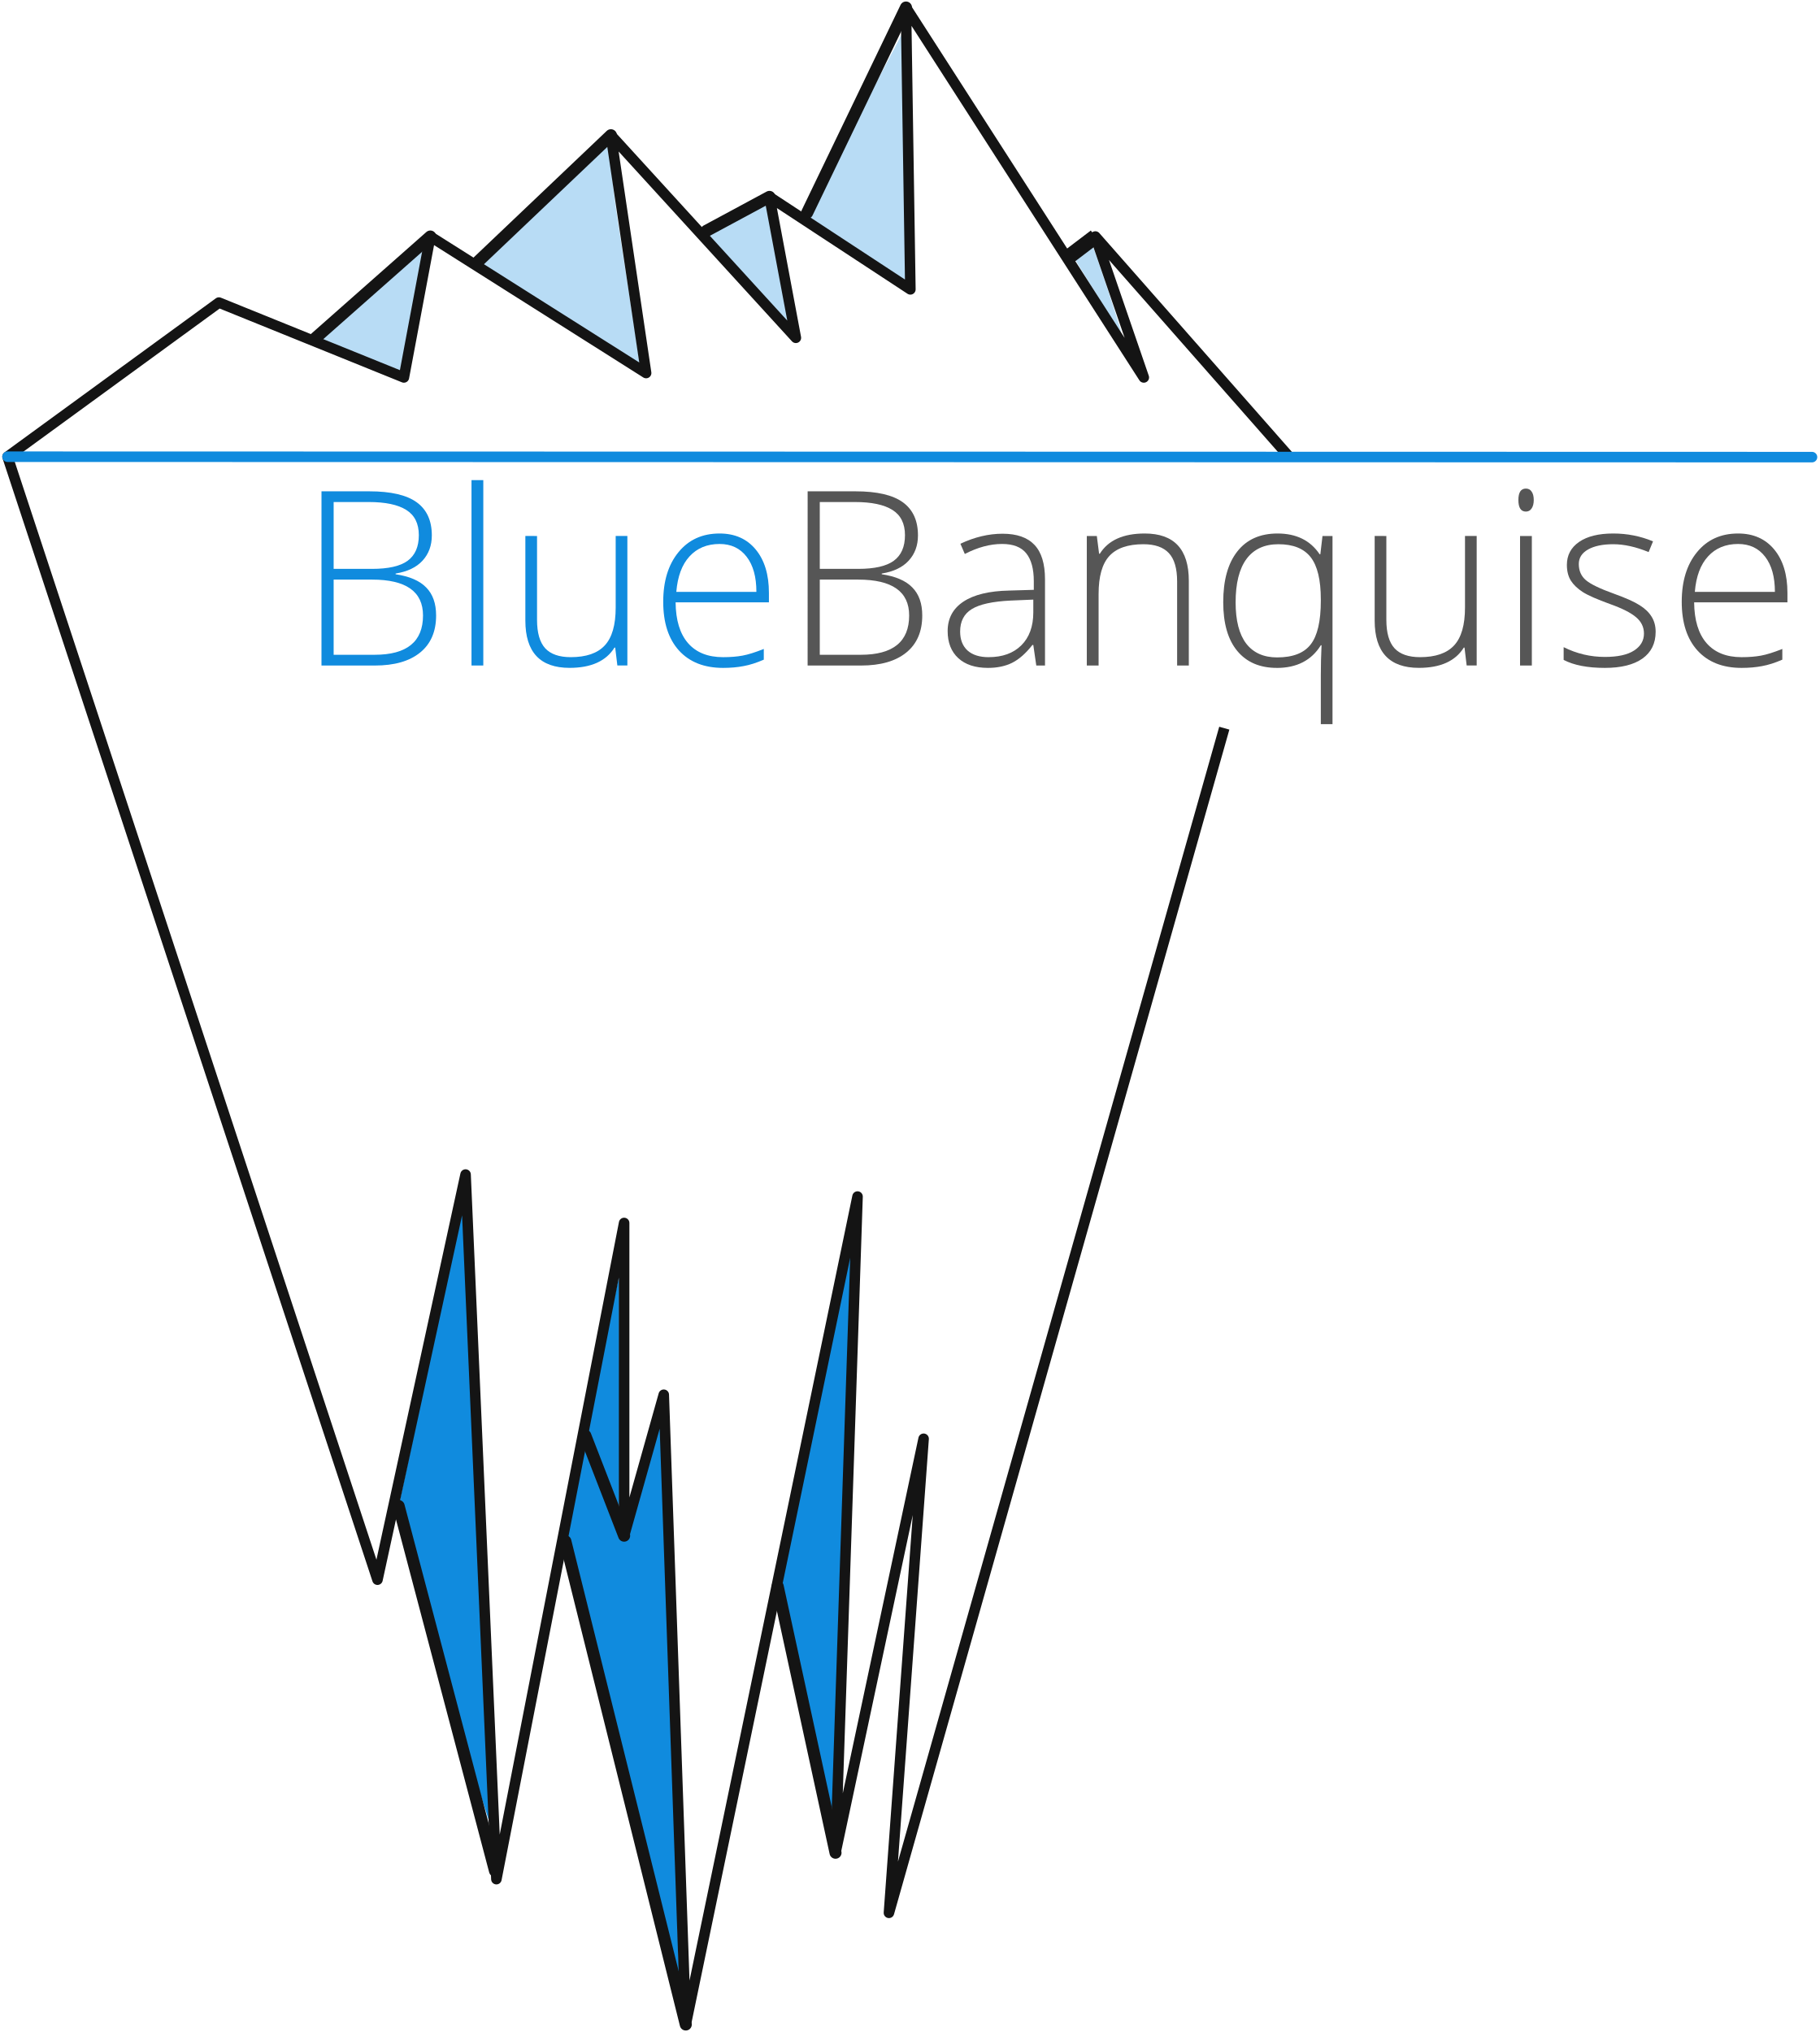
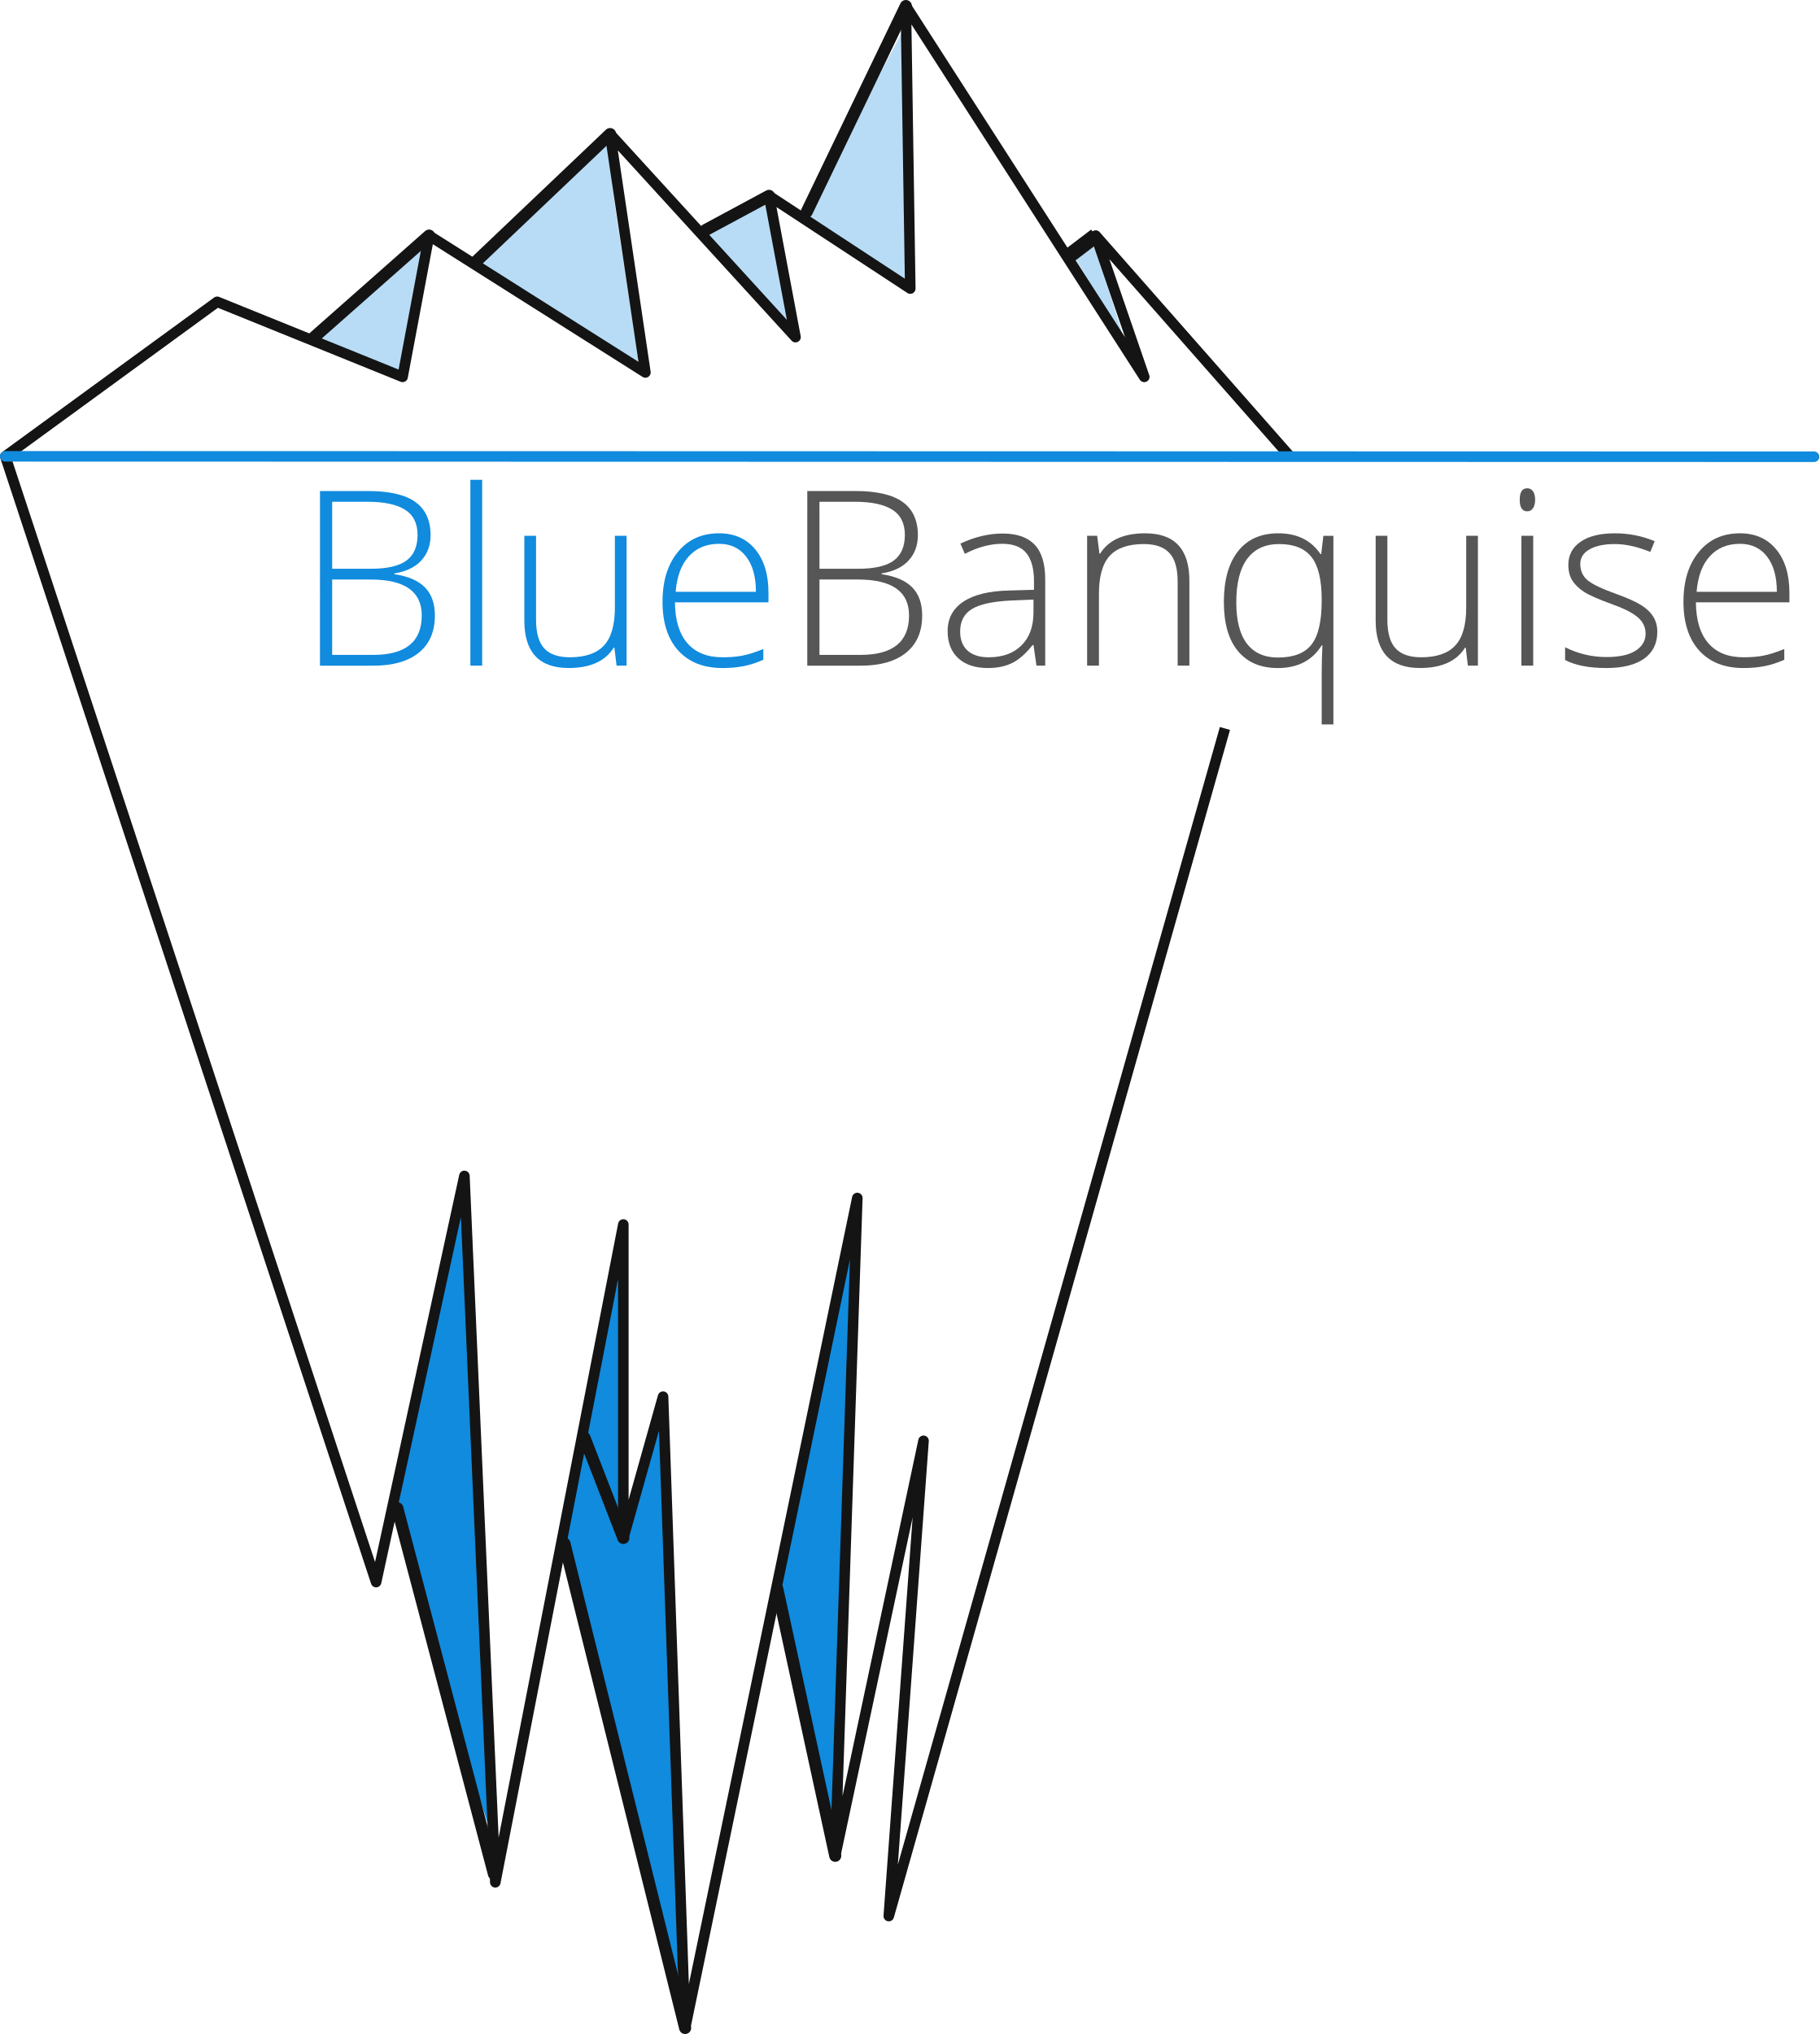
- <svg xmlns="http://www.w3.org/2000/svg" width="60.495mm" height="67.57mm" viewBox="0 0 120.989 135.14" version="1.1" id="svg8">
+ <svg xmlns="http://www.w3.org/2000/svg" width="95.497mm" height="106.765mm" viewBox="0 0 190.994 213.53" version="1.1" id="svg8">
  <defs id="defs2" />
-   <g id="layer1" transform="translate(-43.6939,-45.90023)">
-     <path style="opacity:0.3;fill:#108bde;fill-opacity:1;stroke:none;stroke-width:0.779;stroke-miterlimit:4;stroke-dasharray:none;stroke-opacity:1" d="m 116.954,66.027 c -0.681,-1.088 -1.378,-2.213 -1.549,-2.501 l -0.31,-0.523 0.578,-0.435 c 0.318,-0.239 0.618,-0.387 0.667,-0.329 0.12,0.144 1.953,5.677 1.897,5.727 -0.025,0.022 -0.602,-0.85 -1.283,-1.938 z" id="path874" />
-     <path style="opacity:0.3;fill:#108bde;fill-opacity:1;stroke:none;stroke-width:0.633;stroke-miterlimit:4;stroke-dasharray:none;stroke-opacity:1" d="m 100.486,62.761 c -1.843,-1.11 -3.352,-2.06 -3.354,-2.109 -0.002,-0.05 1.48,-2.9 3.292,-6.334 l 3.295,-6.244 0.073,2.714 c 0.159,5.914 0.244,14.007 0.147,14 -0.056,-0.004 -1.61,-0.916 -3.453,-2.026 z" id="path872" />
-     <path style="opacity:0.3;fill:#108bde;fill-opacity:1;stroke:none;stroke-width:0.723;stroke-miterlimit:4;stroke-dasharray:none;stroke-opacity:1" d="m 93.314,64.717 c -2.226,-2.45 -2.771,-3.118 -2.639,-3.238 0.295,-0.27 3.871,-2.267 3.938,-2.199 0.099,0.099 1.582,8.123 1.542,8.338 -0.019,0.103 -1.293,-1.198 -2.84,-2.9 z" id="path870" />
-     <path style="opacity:0.3;fill:#108bde;fill-opacity:1;stroke:none;stroke-width:0.618;stroke-miterlimit:4;stroke-dasharray:none;stroke-opacity:1" d="m 80.673,66.958 c -3.012,-1.826 -5.456,-3.365 -5.429,-3.42 0.077,-0.163 8.805,-8.157 8.906,-8.157 0.051,0 0.203,2.454 0.623,5.17 0.42,2.715 0.931,6.017 1.136,7.338 0.205,1.321 0.343,2.398 0.307,2.395 -0.036,-0.003 -2.531,-1.5 -5.543,-3.326 z" id="path868" />
-     <path style="opacity:0.3;fill:#108bde;fill-opacity:1;stroke:none;stroke-width:0.669;stroke-miterlimit:4;stroke-dasharray:none;stroke-opacity:1" d="m 67.724,69.828 c -1.399,-0.544 -2.644,-1.033 -2.767,-1.084 -0.187,-0.079 0.376,-0.625 3.33,-3.232 1.955,-1.726 3.567,-3.126 3.582,-3.113 0.022,0.02 -1.442,7.746 -1.569,8.282 -0.02,0.085 -0.995,-0.238 -2.575,-0.853 z" id="path866" />
-     <path style="opacity:1;fill:#108bde;fill-opacity:1;stroke:none;stroke-width:0.65;stroke-miterlimit:4;stroke-dasharray:none;stroke-opacity:1" d="m 98.968,166.14 c -0.05,-0.156 -0.87,-3.535 -1.823,-7.51 l -1.733,-7.227 2.479,-11.343 c 1.363,-6.239 2.485,-11.335 2.492,-11.324 0.008,0.009 -0.272,8.01 -0.62,17.778 -0.348,9.768 -0.65,18.243 -0.669,18.834 -0.023,0.709 -0.067,0.978 -0.126,0.792 z" id="path882" />
-     <path style="opacity:1;fill:#108bde;fill-opacity:1;stroke:none;stroke-width:0.707;stroke-miterlimit:4;stroke-dasharray:none;stroke-opacity:1" d="m 83.722,143.758 -1.105,-2.385 0.557,-2.692 c 0.306,-1.481 0.812,-3.869 1.124,-5.307 l 0.567,-2.615 0.015,7.691 c 0.008,4.23 -1.02e-4,7.691 -0.019,7.691 -0.018,0 -0.531,-1.073 -1.139,-2.385 z" id="path878" />
-     <path style="opacity:1;fill:#108bde;fill-opacity:1;stroke:none;stroke-width:0.636;stroke-miterlimit:4;stroke-dasharray:none;stroke-opacity:1" d="m 85.036,163.368 c -2.1,-8.522 -3.852,-15.573 -3.894,-15.669 -0.064,-0.146 0.882,-5.628 1.063,-6.161 0.032,-0.095 0.576,1.082 1.209,2.616 0.633,1.534 1.205,2.881 1.271,2.993 0.177,0.3 0.742,0.265 0.933,-0.058 0.085,-0.144 0.573,-1.832 1.084,-3.75 0.893,-3.348 0.931,-3.461 0.96,-2.791 0.142,3.361 1.25,37.74 1.224,37.99 -0.018,0.179 -1.751,-6.647 -3.851,-15.169 z" id="path880" />
-     <path style="opacity:1;fill:#108bde;fill-opacity:1;stroke:none;stroke-width:0.603;stroke-miterlimit:4;stroke-dasharray:none;stroke-opacity:1" d="m 73.163,156.764 -2.958,-10.703 2.108,-9.938 c 1.178,-5.553 2.12,-9.77 2.135,-9.558 0.081,1.127 2.103,41.12 2.077,41.318 -0.017,0.129 -1.735,-5.233 -3.362,-11.12 z" id="path876" />
-     <path style="fill:none;stroke:#141414;stroke-width:0.7;stroke-linecap:butt;stroke-linejoin:round;stroke-miterlimit:4;stroke-dasharray:none;stroke-opacity:1" d="m 125.11,94.328 -22.301,78.787 2.305,-31.528 -5.858,27.531 1.464,-43.64 -11.422,55.062 -1.464,-41.882 -2.636,9.372 v -20.795 l -8.494,43.64 -2.05,-46.861 -5.858,26.945 -24.602,-74.685 14.058,-10.251 12.301,4.979 1.757,-9.372 14.351,9.079 -2.343,-15.816 12.301,13.473 -1.757,-9.372 9.372,6.151 -0.293,-18.745 15.816,24.602 -3.222,-9.372 12.887,14.644" id="path899" />
-     <path style="fill:none;stroke:#141414;stroke-width:0.8;stroke-linecap:round;stroke-linejoin:miter;stroke-miterlimit:4;stroke-dasharray:none;stroke-opacity:1" d="m 72.311,61.63 -7.646,6.756" id="path901" />
-     <path style="fill:none;stroke:#141414;stroke-width:0.8;stroke-linecap:round;stroke-linejoin:miter;stroke-miterlimit:4;stroke-dasharray:none;stroke-opacity:1" d="m 84.319,54.894 -8.855,8.42" id="path903" />
-     <path style="fill:none;stroke:#141414;stroke-width:0.8;stroke-linecap:round;stroke-linejoin:miter;stroke-miterlimit:4;stroke-dasharray:none;stroke-opacity:1" d="m 94.863,58.994 -4.185,2.254" id="path905" />
-     <path style="fill:none;stroke:#141414;stroke-width:0.8;stroke-linecap:round;stroke-linejoin:miter;stroke-miterlimit:4;stroke-dasharray:none;stroke-opacity:1" d="M 103.942,46.4 97.368,60.052" id="path907" />
-     <path style="fill:none;stroke:#141414;stroke-width:1;stroke-linecap:butt;stroke-linejoin:miter;stroke-miterlimit:4;stroke-dasharray:none;stroke-opacity:1" d="m 116.536,61.63 -2.028,1.54" id="path911" />
-     <path style="fill:none;stroke:#141414;stroke-width:0.8;stroke-linecap:round;stroke-linejoin:miter;stroke-miterlimit:4;stroke-dasharray:none;stroke-opacity:1" d="m 70.204,146.061 6.407,24.262" id="path913" />
-     <path style="fill:none;stroke:#141414;stroke-width:0.8;stroke-linecap:round;stroke-linejoin:miter;stroke-miterlimit:4;stroke-dasharray:none;stroke-opacity:1" d="m 85.198,148.031 -2.581,-6.657" id="path915" />
-     <path style="fill:none;stroke:#141414;stroke-width:0.8;stroke-linecap:round;stroke-linejoin:miter;stroke-miterlimit:4;stroke-dasharray:none;stroke-opacity:1" d="M 89.298,180.541 81.291,148.403" id="path917" />
-     <path style="fill:none;stroke:#141414;stroke-width:0.8;stroke-linecap:round;stroke-linejoin:miter;stroke-miterlimit:4;stroke-dasharray:none;stroke-opacity:1" d="M 99.256,169.118 95.412,151.403" id="path919" />
-     <path style="fill:none;stroke:#108bde;stroke-width:0.7;stroke-linecap:round;stroke-linejoin:miter;stroke-miterlimit:4;stroke-dasharray:none;stroke-opacity:1" d="m 44.194,76.274 119.998,0.027" id="path937" />
-     <g aria-label="BlueBanquise" style="font-style:normal;font-weight:normal;font-size:21.167px;line-height:1.25;font-family:sans-serif;letter-spacing:0px;word-spacing:0px;fill:#108bde;fill-opacity:1;stroke:none;stroke-width:0.529" id="text847">
+   <g id="layer1" transform="translate(-43.84389,32.5896)">
+     <path style="opacity:0.3;fill:#108bde;fill-opacity:1;stroke:none;stroke-width:1.233;stroke-miterlimit:4;stroke-dasharray:none;stroke-opacity:1" d="m 159.533,-0.898 c -1.078,-1.721 -2.181,-3.503 -2.451,-3.958 l -0.491,-0.828 0.915,-0.688 c 0.503,-0.378 0.978,-0.613 1.055,-0.521 0.191,0.228 3.091,8.983 3.002,9.062 -0.039,0.034 -0.953,-1.346 -2.031,-3.067 z" id="path874" />
+     <path style="opacity:0.3;fill:#108bde;fill-opacity:1;stroke:none;stroke-width:1.001;stroke-miterlimit:4;stroke-dasharray:none;stroke-opacity:1" d="m 133.474,-6.067 c -2.916,-1.757 -5.305,-3.259 -5.307,-3.338 -0.003,-0.079 2.341,-4.589 5.209,-10.024 l 5.214,-9.881 0.115,4.295 c 0.251,9.359 0.386,22.165 0.233,22.154 -0.089,-0.006 -2.547,-1.449 -5.464,-3.206 z" id="path872" />
+     <path style="opacity:0.3;fill:#108bde;fill-opacity:1;stroke:none;stroke-width:1.144;stroke-miterlimit:4;stroke-dasharray:none;stroke-opacity:1" d="m 122.126,-2.973 c -3.523,-3.877 -4.385,-4.934 -4.177,-5.124 0.467,-0.428 6.125,-3.587 6.232,-3.48 0.156,0.157 2.504,12.853 2.439,13.193 -0.031,0.163 -2.046,-1.895 -4.494,-4.589 z" id="path870" />
+     <path style="opacity:0.3;fill:#108bde;fill-opacity:1;stroke:none;stroke-width:0.978;stroke-miterlimit:4;stroke-dasharray:none;stroke-opacity:1" d="m 102.122,0.574 c -4.767,-2.889 -8.633,-5.325 -8.592,-5.412 0.122,-0.258 13.933,-12.907 14.094,-12.907 0.081,0 0.322,3.884 0.986,8.18 0.664,4.297 1.473,9.522 1.798,11.611 0.325,2.09 0.543,3.795 0.486,3.79 -0.058,-0.005 -4.005,-2.373 -8.771,-5.262 z" id="path868" />
+     <path style="opacity:0.3;fill:#108bde;fill-opacity:1;stroke:none;stroke-width:1.059;stroke-miterlimit:4;stroke-dasharray:none;stroke-opacity:1" d="m 81.632,5.116 c -2.213,-0.862 -4.184,-1.634 -4.379,-1.716 -0.295,-0.124 0.596,-0.989 5.269,-5.114 3.094,-2.731 5.644,-4.947 5.668,-4.925 0.034,0.031 -2.282,12.257 -2.483,13.105 -0.032,0.135 -1.575,-0.376 -4.075,-1.35 z" id="path866" />
+     <path style="opacity:1;fill:#108bde;fill-opacity:1;stroke:none;stroke-width:1.029;stroke-miterlimit:4;stroke-dasharray:none;stroke-opacity:1" d="m 131.072,157.519 c -0.079,-0.246 -1.377,-5.594 -2.885,-11.884 l -2.742,-11.436 3.923,-17.949 c 2.158,-9.872 3.932,-17.936 3.944,-17.92 0.013,0.014 -0.43,12.676 -0.981,28.132 -0.551,15.457 -1.028,28.868 -1.059,29.803 -0.037,1.121 -0.105,1.548 -0.2,1.253 z" id="path882" />
+     <path style="opacity:1;fill:#108bde;fill-opacity:1;stroke:none;stroke-width:1.119;stroke-miterlimit:4;stroke-dasharray:none;stroke-opacity:1" d="m 106.948,122.102 -1.749,-3.773 0.882,-4.261 c 0.485,-2.343 1.285,-6.122 1.779,-8.398 l 0.897,-4.137 0.024,12.171 c 0.013,6.694 -1.6e-4,12.171 -0.029,12.171 -0.029,0 -0.84,-1.698 -1.802,-3.773 z" id="path878" />
+     <path style="opacity:1;fill:#108bde;fill-opacity:1;stroke:none;stroke-width:1.007;stroke-miterlimit:4;stroke-dasharray:none;stroke-opacity:1" d="m 109.026,153.134 c -3.322,-13.485 -6.095,-24.643 -6.161,-24.795 -0.101,-0.231 1.396,-8.906 1.682,-9.75 0.051,-0.15 0.912,1.713 1.913,4.14 1.001,2.427 1.906,4.558 2.01,4.735 0.28,0.475 1.175,0.42 1.476,-0.092 0.134,-0.228 0.906,-2.898 1.716,-5.934 1.413,-5.298 1.474,-5.476 1.519,-4.416 0.224,5.319 1.978,59.72 1.937,60.116 -0.029,0.283 -2.771,-10.518 -6.093,-24.004 z" id="path880" />
+     <path style="opacity:1;fill:#108bde;fill-opacity:1;stroke:none;stroke-width:0.954;stroke-miterlimit:4;stroke-dasharray:none;stroke-opacity:1" d="m 90.238,142.683 -4.681,-16.937 3.335,-15.726 c 1.863,-8.786 3.354,-15.46 3.379,-15.124 0.129,1.784 3.328,65.069 3.287,65.382 -0.027,0.205 -2.745,-8.281 -5.32,-17.596 z" id="path876" />
+     <path style="fill:none;stroke:#141414;stroke-width:1.108;stroke-linecap:butt;stroke-linejoin:round;stroke-miterlimit:4;stroke-dasharray:none;stroke-opacity:1" d="m 172.439,43.885 -35.289,124.673 3.647,-49.89 -9.269,43.565 2.317,-69.055 -18.075,87.13 -2.317,-66.275 -4.171,14.831 V 95.958 L 95.842,165.014 92.597,90.86 83.328,133.498 44.398,15.316 66.644,-0.905 86.109,6.974 88.89,-7.857 111.599,6.51 l -3.708,-25.027 19.465,21.319 -2.781,-14.831 14.831,9.733 -0.463,-29.661 25.027,38.931 -5.098,-14.831 20.392,23.173" id="path899" />
+     <path style="fill:none;stroke:#141414;stroke-width:1.266;stroke-linecap:round;stroke-linejoin:miter;stroke-miterlimit:4;stroke-dasharray:none;stroke-opacity:1" d="M 88.89,-7.857 76.791,2.833" id="path901" />
+     <path style="fill:none;stroke:#141414;stroke-width:1.266;stroke-linecap:round;stroke-linejoin:miter;stroke-miterlimit:4;stroke-dasharray:none;stroke-opacity:1" d="M 107.892,-18.516 93.88,-5.192" id="path903" />
+     <path style="fill:none;stroke:#141414;stroke-width:1.266;stroke-linecap:round;stroke-linejoin:miter;stroke-miterlimit:4;stroke-dasharray:none;stroke-opacity:1" d="m 124.576,-12.028 -6.623,3.566" id="path905" />
+     <path style="fill:none;stroke:#141414;stroke-width:1.266;stroke-linecap:round;stroke-linejoin:miter;stroke-miterlimit:4;stroke-dasharray:none;stroke-opacity:1" d="m 138.943,-31.957 -10.403,21.602" id="path907" />
+     <path style="fill:none;stroke:#141414;stroke-width:1.582;stroke-linecap:butt;stroke-linejoin:miter;stroke-miterlimit:4;stroke-dasharray:none;stroke-opacity:1" d="m 158.872,-7.857 -3.209,2.437" id="path911" />
+     <path style="fill:none;stroke:#141414;stroke-width:1.266;stroke-linecap:round;stroke-linejoin:miter;stroke-miterlimit:4;stroke-dasharray:none;stroke-opacity:1" d="m 85.557,125.747 10.139,38.392" id="path913" />
+     <path style="fill:none;stroke:#141414;stroke-width:1.266;stroke-linecap:round;stroke-linejoin:miter;stroke-miterlimit:4;stroke-dasharray:none;stroke-opacity:1" d="M 109.282,128.864 105.199,118.329" id="path915" />
+     <path style="fill:none;stroke:#141414;stroke-width:1.266;stroke-linecap:round;stroke-linejoin:miter;stroke-miterlimit:4;stroke-dasharray:none;stroke-opacity:1" d="M 115.77,180.308 103.1,129.452" id="path917" />
+     <path style="fill:none;stroke:#141414;stroke-width:1.266;stroke-linecap:round;stroke-linejoin:miter;stroke-miterlimit:4;stroke-dasharray:none;stroke-opacity:1" d="m 131.528,162.233 -6.083,-28.033" id="path919" />
+     <path style="fill:none;stroke:#108bde;stroke-width:1.108;stroke-linecap:round;stroke-linejoin:miter;stroke-miterlimit:4;stroke-dasharray:none;stroke-opacity:1" d="M 44.398,15.316 234.284,15.359" id="path937" />
+     <g aria-label="BlueBanquise" style="font-style:normal;font-weight:normal;font-size:21.167px;line-height:1.25;font-family:sans-serif;letter-spacing:0px;word-spacing:0px;fill:#108bde;fill-opacity:1;stroke:none;stroke-width:0.529" id="text847" transform="matrix(1.582403,0,0,1.582403,-25.53479,-105.3803)">
      <path d="m 65.073,78.576 h 3.177 q 2.147,0 3.154,0.729 1.006,0.729 1.006,2.203 0,1.006 -0.618,1.68 -0.61,0.666 -1.791,0.856 v 0.048 q 1.387,0.206 2.036,0.88 0.658,0.666 0.658,1.862 0,1.601 -1.062,2.464 -1.062,0.864 -3.011,0.864 h -3.55 z m 0.808,5.158 h 2.551 q 1.632,0 2.369,-0.539 0.745,-0.547 0.745,-1.704 0,-1.157 -0.84,-1.68 -0.832,-0.523 -2.488,-0.523 h -2.337 z m 0,0.713 v 5 h 2.726 q 3.217,0 3.217,-2.615 0,-2.385 -3.391,-2.385 z" style="font-style:normal;font-variant:normal;font-weight:normal;font-stretch:normal;font-size:16.228px;font-family:'Open Sans Light';-inkscape-font-specification:'Open Sans Light, ';fill:#108bde;fill-opacity:1;stroke-width:0.529" id="path851" />
      <path d="M 75.833,90.16 H 75.049 V 77.831 h 0.784 z" style="font-style:normal;font-variant:normal;font-weight:normal;font-stretch:normal;font-size:16.228px;font-family:'Open Sans Light';-inkscape-font-specification:'Open Sans Light, ';fill:#108bde;fill-opacity:1;stroke-width:0.529" id="path853" />
      <path d="m 79.407,81.547 v 5.578 q 0,1.299 0.547,1.894 0.547,0.586 1.696,0.586 1.537,0 2.258,-0.777 0.729,-0.777 0.729,-2.528 v -4.754 h 0.777 v 8.613 h -0.666 l -0.143,-1.189 h -0.048 q -0.84,1.347 -2.987,1.347 -2.94,0 -2.94,-3.146 v -5.626 z" style="font-style:normal;font-variant:normal;font-weight:normal;font-stretch:normal;font-size:16.228px;font-family:'Open Sans Light';-inkscape-font-specification:'Open Sans Light, ';fill:#108bde;fill-opacity:1;stroke-width:0.529" id="path855" />
      <path d="m 91.776,90.319 q -1.878,0 -2.932,-1.157 -1.046,-1.157 -1.046,-3.241 0,-2.06 1.014,-3.296 1.014,-1.244 2.734,-1.244 1.521,0 2.401,1.062 0.88,1.062 0.88,2.884 v 0.634 H 88.622 q 0.016,1.775 0.824,2.71 0.816,0.935 2.33,0.935 0.737,0 1.292,-0.103 0.563,-0.103 1.418,-0.444 v 0.713 q -0.729,0.317 -1.347,0.428 -0.618,0.119 -1.363,0.119 z m -0.23,-8.241 q -1.244,0 -1.997,0.824 -0.753,0.816 -0.88,2.361 h 5.325 q 0,-1.498 -0.65,-2.337 -0.65,-0.848 -1.799,-0.848 z" style="font-style:normal;font-variant:normal;font-weight:normal;font-stretch:normal;font-size:16.228px;font-family:'Open Sans Light';-inkscape-font-specification:'Open Sans Light, ';fill:#108bde;fill-opacity:1;stroke-width:0.529" id="path857" />
      <path d="m 97.402,78.576 h 3.177 q 2.147,0 3.154,0.729 1.006,0.729 1.006,2.203 0,1.006 -0.618,1.68 -0.61,0.666 -1.791,0.856 v 0.048 q 1.387,0.206 2.036,0.88 0.658,0.666 0.658,1.862 0,1.601 -1.062,2.464 -1.062,0.864 -3.011,0.864 h -3.55 z m 0.808,5.158 h 2.551 q 1.632,0 2.369,-0.539 0.745,-0.547 0.745,-1.704 0,-1.157 -0.84,-1.68 -0.832,-0.523 -2.488,-0.523 h -2.338 z m 0,0.713 v 5 h 2.726 q 3.217,0 3.217,-2.615 0,-2.385 -3.391,-2.385 z" style="font-size:16.228px;fill:#565656;fill-opacity:1" id="path859" />
      <path d="m 112.607,90.16 -0.198,-1.363 h -0.063 q -0.65,0.832 -1.339,1.181 -0.681,0.341 -1.616,0.341 -1.268,0 -1.973,-0.65 -0.705,-0.65 -0.705,-1.799 0,-1.26 1.046,-1.957 1.054,-0.697 3.043,-0.737 l 1.64,-0.048 v -0.571 q 0,-1.228 -0.499,-1.854 -0.499,-0.626 -1.609,-0.626 -1.196,0 -2.48,0.666 l -0.293,-0.681 q 1.418,-0.666 2.805,-0.666 1.418,0 2.116,0.737 0.705,0.737 0.705,2.298 v 5.729 z m -3.169,-0.555 q 1.379,0 2.171,-0.784 0.8,-0.792 0.8,-2.195 v -0.848 l -1.506,0.063 q -1.815,0.087 -2.591,0.571 -0.769,0.475 -0.769,1.49 0,0.808 0.491,1.26 0.499,0.444 1.403,0.444 z" style="font-size:16.228px;fill:#565656;fill-opacity:1" id="path861" />
      <path d="m 121.973,90.16 v -5.586 q 0,-1.299 -0.547,-1.886 -0.547,-0.594 -1.696,-0.594 -1.545,0 -2.266,0.784 -0.713,0.777 -0.713,2.528 v 4.754 h -0.784 v -8.613 h 0.666 l 0.151,1.181 h 0.048 q 0.84,-1.347 2.987,-1.347 2.932,0 2.932,3.146 v 5.634 z" style="font-size:16.228px;fill:#565656;fill-opacity:1" id="path863" />
      <path d="m 128.605,90.319 q -1.696,0 -2.631,-1.125 -0.935,-1.125 -0.935,-3.249 0,-2.179 0.935,-3.368 0.935,-1.196 2.678,-1.196 1.87,0 2.797,1.379 h 0.048 l 0.143,-1.212 h 0.666 v 12.512 h -0.777 v -3.28 q 0,-0.967 0.048,-1.965 h -0.048 q -0.935,1.506 -2.924,1.506 z m 0.016,-0.697 q 1.569,0 2.234,-0.864 0.674,-0.864 0.674,-2.9 v -0.095 q 0,-1.941 -0.674,-2.805 -0.674,-0.864 -2.147,-0.864 -1.395,0 -2.124,0.983 -0.721,0.983 -0.721,2.884 0,1.815 0.705,2.742 0.713,0.919 2.052,0.919 z" style="font-size:16.228px;fill:#565656;fill-opacity:1" id="path865" />
      <path d="m 135.887,81.547 v 5.578 q 0,1.299 0.547,1.894 0.547,0.586 1.696,0.586 1.537,0 2.258,-0.777 0.729,-0.777 0.729,-2.528 v -4.754 h 0.777 v 8.613 h -0.666 l -0.143,-1.189 h -0.048 q -0.84,1.347 -2.987,1.347 -2.94,0 -2.94,-3.146 v -5.626 z" style="font-size:16.228px;fill:#565656;fill-opacity:1" id="path867" />
      <path d="m 145.562,90.16 h -0.784 v -8.613 h 0.784 z m -0.895,-11.006 q 0,-0.761 0.499,-0.761 0.246,0 0.38,0.198 0.143,0.198 0.143,0.563 0,0.357 -0.143,0.563 -0.135,0.206 -0.38,0.206 -0.499,0 -0.499,-0.769 z" style="font-size:16.228px;fill:#565656;fill-opacity:1" id="path869" />
      <path d="m 153.795,87.918 q 0,1.157 -0.88,1.783 -0.88,0.618 -2.496,0.618 -1.727,0 -2.742,-0.531 v -0.848 q 1.299,0.65 2.742,0.65 1.276,0 1.933,-0.42 0.666,-0.428 0.666,-1.133 0,-0.65 -0.531,-1.093 -0.523,-0.444 -1.727,-0.872 -1.292,-0.467 -1.815,-0.8 -0.523,-0.341 -0.792,-0.761 -0.261,-0.428 -0.261,-1.038 0,-0.967 0.808,-1.529 0.816,-0.563 2.274,-0.563 1.395,0 2.647,0.523 l -0.293,0.713 q -1.268,-0.523 -2.353,-0.523 -1.054,0 -1.672,0.349 -0.618,0.349 -0.618,0.967 0,0.674 0.475,1.078 0.483,0.404 1.878,0.903 1.165,0.42 1.696,0.761 0.531,0.333 0.792,0.761 0.269,0.428 0.269,1.006 z" style="font-size:16.228px;fill:#565656;fill-opacity:1" id="path871" />
      <path d="m 159.508,90.319 q -1.878,0 -2.932,-1.157 -1.046,-1.157 -1.046,-3.241 0,-2.06 1.014,-3.296 1.014,-1.244 2.734,-1.244 1.521,0 2.401,1.062 0.88,1.062 0.88,2.884 v 0.634 h -6.204 q 0.016,1.775 0.824,2.71 0.816,0.935 2.33,0.935 0.737,0 1.292,-0.103 0.563,-0.103 1.418,-0.444 v 0.713 q -0.729,0.317 -1.347,0.428 -0.618,0.119 -1.363,0.119 z m -0.23,-8.241 q -1.244,0 -1.997,0.824 -0.753,0.816 -0.88,2.361 h 5.325 q 0,-1.498 -0.65,-2.337 -0.65,-0.848 -1.799,-0.848 z" style="font-size:16.228px;fill:#565656;fill-opacity:1" id="path873" />
    </g>
  </g>
</svg>
